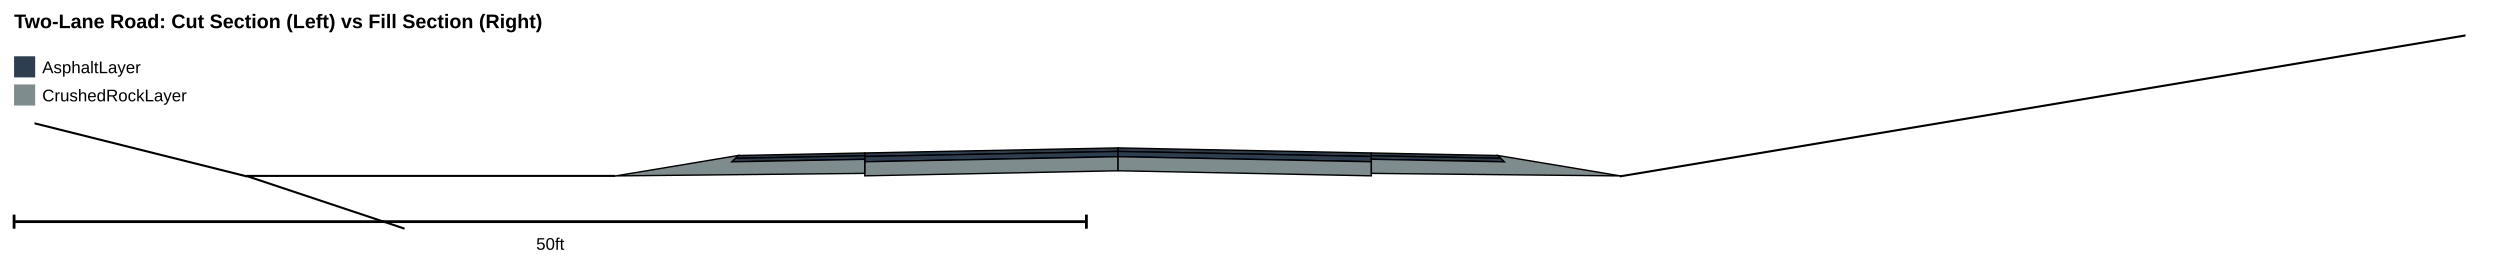
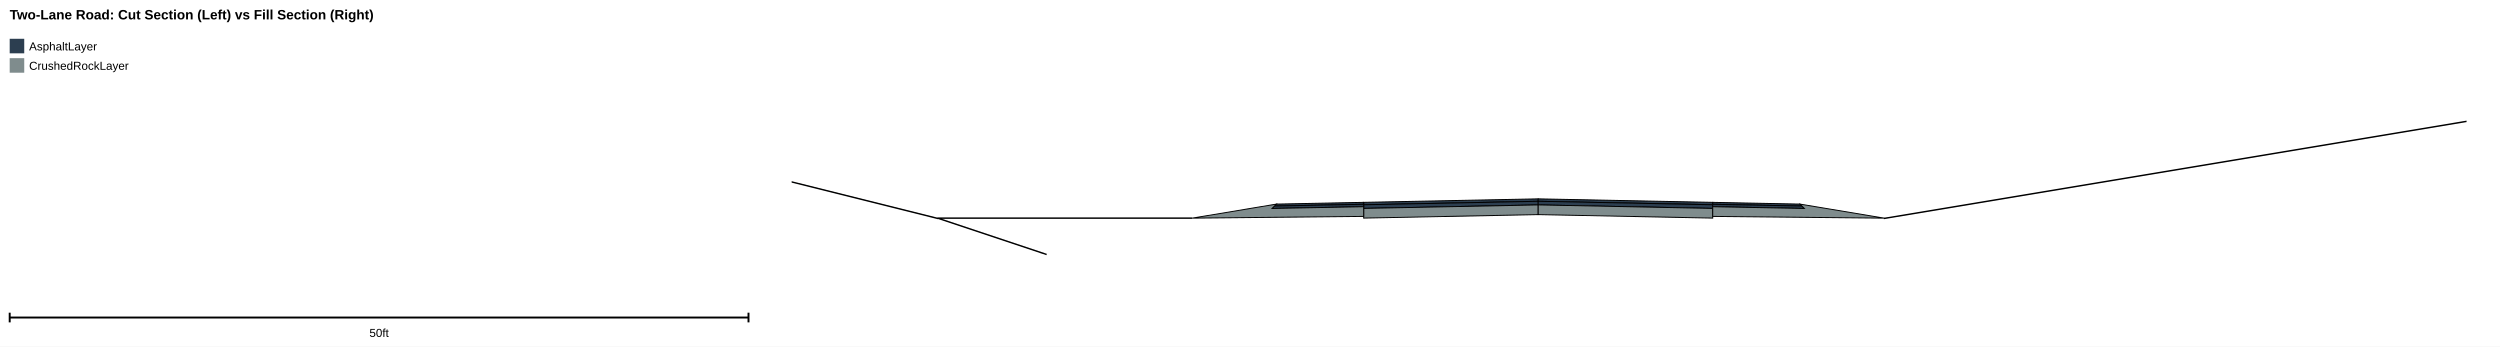
- <svg xmlns="http://www.w3.org/2000/svg" width="1776.5" height="187.5" viewBox="0 0 1776.5 187.5">
-   <rect width="1776.5" height="187.5" fill="white" />
+ <svg xmlns="http://www.w3.org/2000/svg" width="2578.5" height="357.5" viewBox="0 0 2578.5 357.5">
+   <rect width="2578.5" height="357.5" fill="white" />
  <g transform="scale(1,-1)">
-     <g transform="translate(0,-187.5)">
-       <polygon points="794.50,82.40 794.50,79.90 614.50,76.30 614.50,78.80" fill="#2C3E50" stroke="black" stroke-width="1" />
-       <polygon points="794.50,79.90 794.50,76.15 614.50,72.55 614.50,76.30" fill="#2C3E50" stroke="black" stroke-width="1" />
-       <polygon points="794.50,76.15 794.50,66.15 614.50,62.55 614.50,72.55" fill="#7F8C8D" stroke="black" stroke-width="1" />
-       <polygon points="614.50,78.80 614.50,76.80 522.50,75.00 524.50,77.00" fill="#2C3E50" stroke="black" stroke-width="1" />
-       <polygon points="614.50,76.80 614.50,74.30 520.00,72.50 522.50,75.00" fill="#2C3E50" stroke="black" stroke-width="1" />
-       <polygon points="614.50,74.30 614.50,64.30 437.50,62.50 524.50,77.00 520.00,72.50" fill="#7F8C8D" stroke="black" stroke-width="1" />
-       <polyline points="437.50,62.50 175.00,62.50 287.50,25.00" fill="none" stroke="black" stroke-width="1.5" />
-       <polygon points="175.00,62.50 175.00,62.00 25.00,99.50 25.00,100.00" fill="#BDC3C7" stroke="black" stroke-width="1" />
-       <polygon points="794.50,82.40 974.50,78.80 974.50,76.30 794.50,79.90" fill="#2C3E50" stroke="black" stroke-width="1" />
-       <polygon points="794.50,79.90 974.50,76.30 974.50,72.55 794.50,76.15" fill="#2C3E50" stroke="black" stroke-width="1" />
-       <polygon points="794.50,76.15 974.50,72.55 974.50,62.55 794.50,66.15" fill="#7F8C8D" stroke="black" stroke-width="1" />
-       <polygon points="974.50,78.80 1064.50,77.00 1066.50,75.00 974.50,76.80" fill="#2C3E50" stroke="black" stroke-width="1" />
-       <polygon points="974.50,76.80 1066.50,75.00 1069.00,72.50 974.50,74.30" fill="#2C3E50" stroke="black" stroke-width="1" />
-       <polygon points="974.50,74.30 1069.00,72.50 1064.50,77.00 1151.50,62.50 974.50,64.30" fill="#7F8C8D" stroke="black" stroke-width="1" />
-       <polygon points="1151.50,62.50 1751.50,162.50 1751.50,162.00 1151.50,62.00" fill="#BDC3C7" stroke="black" stroke-width="1" />
+     <g transform="translate(0,-357.5)">
+       <polygon points="1586.50,152.40 1586.50,149.90 1406.50,146.30 1406.50,148.80" fill="#2C3E50" stroke="black" stroke-width="1" />
+       <polygon points="1586.50,149.90 1586.50,146.15 1406.50,142.55 1406.50,146.30" fill="#2C3E50" stroke="black" stroke-width="1" />
+       <polygon points="1586.50,146.15 1586.50,136.15 1406.50,132.55 1406.50,142.55" fill="#7F8C8D" stroke="black" stroke-width="1" />
+       <polygon points="1406.50,148.80 1406.50,146.80 1314.50,145.00 1316.50,147.00" fill="#2C3E50" stroke="black" stroke-width="1" />
+       <polygon points="1406.50,146.80 1406.50,144.30 1312.00,142.50 1314.50,145.00" fill="#2C3E50" stroke="black" stroke-width="1" />
+       <polygon points="1406.50,144.30 1406.50,134.30 1229.50,132.50 1316.50,147.00 1312.00,142.50" fill="#7F8C8D" stroke="black" stroke-width="1" />
+       <polyline points="1229.50,132.50 967.00,132.50 1079.50,95.00" fill="none" stroke="black" stroke-width="1.5" />
+       <polygon points="967.00,132.50 967.00,132.00 817.00,169.50 817.00,170.00" fill="#BDC3C7" stroke="black" stroke-width="1" />
+       <polygon points="1586.50,152.40 1766.50,148.80 1766.50,146.30 1586.50,149.90" fill="#2C3E50" stroke="black" stroke-width="1" />
+       <polygon points="1586.50,149.90 1766.50,146.30 1766.50,142.55 1586.50,146.15" fill="#2C3E50" stroke="black" stroke-width="1" />
+       <polygon points="1586.50,146.15 1766.50,142.55 1766.50,132.55 1586.50,136.15" fill="#7F8C8D" stroke="black" stroke-width="1" />
+       <polygon points="1766.50,148.80 1856.50,147.00 1858.50,145.00 1766.50,146.80" fill="#2C3E50" stroke="black" stroke-width="1" />
+       <polygon points="1766.50,146.80 1858.50,145.00 1861.00,142.50 1766.50,144.30" fill="#2C3E50" stroke="black" stroke-width="1" />
+       <polygon points="1766.50,144.30 1861.00,142.50 1856.50,147.00 1943.50,132.50 1766.50,134.30" fill="#7F8C8D" stroke="black" stroke-width="1" />
+       <polygon points="1943.50,132.50 2543.50,232.50 2543.50,232.00 1943.50,132.00" fill="#BDC3C7" stroke="black" stroke-width="1" />
    </g>
  </g>
  <text x="10" y="20" font-family="Arial" font-size="14" font-weight="bold">Two-Lane Road: Cut Section (Left) vs Fill Section (Right)</text>
  <rect x="10" y="40" width="15" height="15" fill="#2C3E50" />
  <text x="30" y="52" font-family="Arial" font-size="12">AsphaltLayer</text>
  <rect x="10" y="60" width="15" height="15" fill="#7F8C8D" />
  <text x="30" y="72" font-family="Arial" font-size="12">CrushedRockLayer</text>
-   <line x1="10" y1="157.5" x2="772" y2="157.5" stroke="black" stroke-width="2" />
-   <line x1="10" y1="152.5" x2="10" y2="162.5" stroke="black" stroke-width="2" />
-   <line x1="772" y1="152.5" x2="772" y2="162.5" stroke="black" stroke-width="2" />
-   <text x="391" y="177.5" font-family="Arial" font-size="12" text-anchor="middle">50ft</text>
+   <line x1="10" y1="327.5" x2="772" y2="327.5" stroke="black" stroke-width="2" />
+   <line x1="10" y1="322.5" x2="10" y2="332.5" stroke="black" stroke-width="2" />
+   <line x1="772" y1="322.5" x2="772" y2="332.5" stroke="black" stroke-width="2" />
+   <text x="391" y="347.5" font-family="Arial" font-size="12" text-anchor="middle">50ft</text>
</svg>
